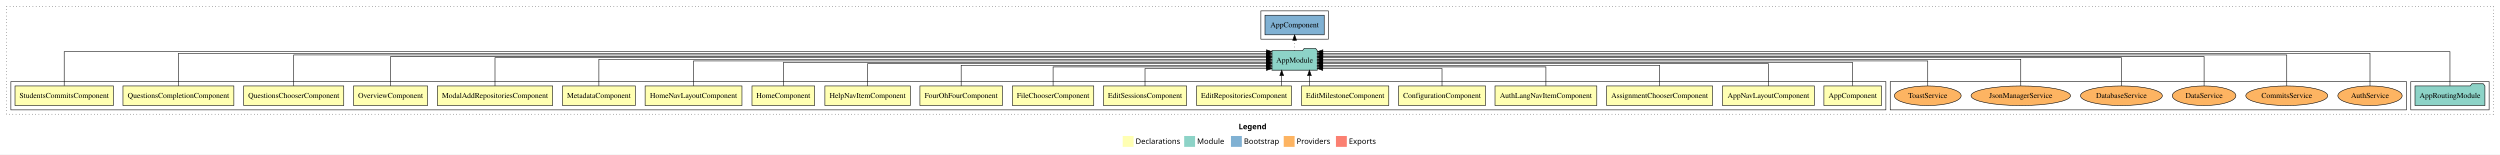
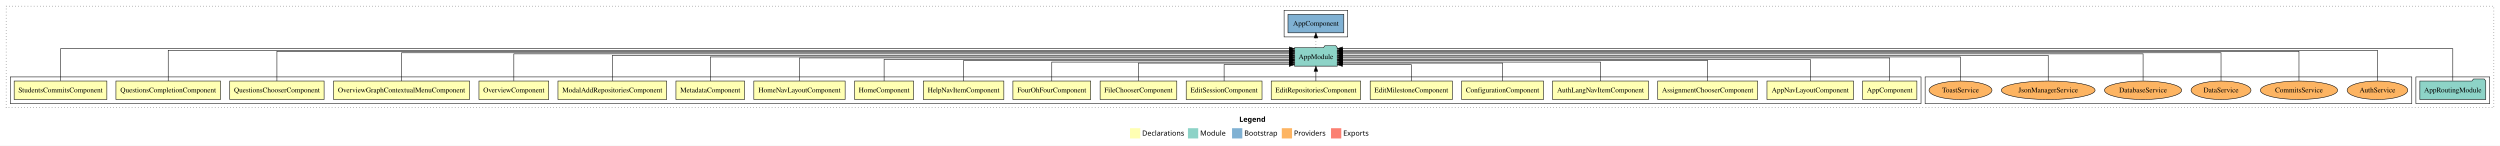
- <svg xmlns="http://www.w3.org/2000/svg" width="4596pt" height="284pt" viewBox="0.00 0.00 4596.00 284.00">
+ <svg xmlns="http://www.w3.org/2000/svg" width="4875pt" height="284pt" viewBox="0.00 0.00 4875.00 284.00">
  <g id="graph0" class="graph" transform="scale(1 1) rotate(0) translate(4 280)">
-     <polygon fill="white" stroke="transparent" points="-4,4 -4,-280 4592,-280 4592,4 -4,4" />
-     <text text-anchor="start" x="2273.01" y="-42.4" font-family="sans-serif" font-weight="bold" font-size="14.00">Legend</text>
-     <polygon fill="#ffffb3" stroke="transparent" points="2060,-10 2060,-30 2080,-30 2080,-10 2060,-10" />
-     <text text-anchor="start" x="2083.63" y="-15.4" font-family="sans-serif" font-size="14.00">  Declarations</text>
-     <polygon fill="#8dd3c7" stroke="transparent" points="2173,-10 2173,-30 2193,-30 2193,-10 2173,-10" />
-     <text text-anchor="start" x="2196.73" y="-15.4" font-family="sans-serif" font-size="14.00">  Module</text>
-     <polygon fill="#80b1d3" stroke="transparent" points="2259,-10 2259,-30 2279,-30 2279,-10 2259,-10" />
-     <text text-anchor="start" x="2282.78" y="-15.4" font-family="sans-serif" font-size="14.00">  Bootstrap</text>
-     <polygon fill="#fdb462" stroke="transparent" points="2356,-10 2356,-30 2376,-30 2376,-10 2356,-10" />
-     <text text-anchor="start" x="2379.67" y="-15.4" font-family="sans-serif" font-size="14.00">  Providers</text>
-     <polygon fill="#fb8072" stroke="transparent" points="2452,-10 2452,-30 2472,-30 2472,-10 2452,-10" />
-     <text text-anchor="start" x="2475.73" y="-15.4" font-family="sans-serif" font-size="14.00">  Exports</text>
+     <polygon fill="white" stroke="transparent" points="-4,4 -4,-280 4871,-280 4871,4 -4,4" />
+     <text text-anchor="start" x="2412.51" y="-42.4" font-family="sans-serif" font-weight="bold" font-size="14.00">Legend</text>
+     <polygon fill="#ffffb3" stroke="transparent" points="2199.5,-10 2199.5,-30 2219.5,-30 2219.5,-10 2199.5,-10" />
+     <text text-anchor="start" x="2223.13" y="-15.4" font-family="sans-serif" font-size="14.00">  Declarations</text>
+     <polygon fill="#8dd3c7" stroke="transparent" points="2312.5,-10 2312.5,-30 2332.5,-30 2332.5,-10 2312.5,-10" />
+     <text text-anchor="start" x="2336.23" y="-15.4" font-family="sans-serif" font-size="14.00">  Module</text>
+     <polygon fill="#80b1d3" stroke="transparent" points="2398.5,-10 2398.5,-30 2418.5,-30 2418.5,-10 2398.5,-10" />
+     <text text-anchor="start" x="2422.28" y="-15.4" font-family="sans-serif" font-size="14.00">  Bootstrap</text>
+     <polygon fill="#fdb462" stroke="transparent" points="2495.5,-10 2495.5,-30 2515.5,-30 2515.5,-10 2495.5,-10" />
+     <text text-anchor="start" x="2519.17" y="-15.4" font-family="sans-serif" font-size="14.00">  Providers</text>
+     <polygon fill="#fb8072" stroke="transparent" points="2591.5,-10 2591.5,-30 2611.5,-30 2611.5,-10 2591.5,-10" />
+     <text text-anchor="start" x="2615.23" y="-15.4" font-family="sans-serif" font-size="14.00">  Exports</text>
    <g id="clust1" class="cluster">
-       <polygon fill="none" stroke="black" stroke-dasharray="1,5" points="8,-70 8,-268 4580,-268 4580,-70 8,-70" />
-     </g>
-     <g id="clust22" class="cluster">
-       <polygon fill="none" stroke="black" points="4428,-78 4428,-130 4572,-130 4572,-78 4428,-78" />
-     </g>
-     <g id="clust24" class="cluster">
-       <polygon fill="none" stroke="black" points="2314,-208 2314,-260 2438,-260 2438,-208 2314,-208" />
+       <polygon fill="none" stroke="black" stroke-dasharray="1,5" points="8,-70 8,-268 4859,-268 4859,-70 8,-70" />
+     </g>
+     <g id="clust23" class="cluster">
+       <polygon fill="none" stroke="black" points="4707,-78 4707,-130 4851,-130 4851,-78 4707,-78" />
    </g>
    <g id="clust25" class="cluster">
-       <polygon fill="none" stroke="black" points="3471,-78 3471,-130 4420,-130 4420,-78 3471,-78" />
+       <polygon fill="none" stroke="black" points="2500,-208 2500,-260 2624,-260 2624,-208 2500,-208" />
+     </g>
+     <g id="clust26" class="cluster">
+       <polygon fill="none" stroke="black" points="3750,-78 3750,-130 4699,-130 4699,-78 3750,-78" />
    </g>
    <g id="clust2" class="cluster">
-       <polygon fill="none" stroke="black" points="16,-78 16,-130 3463,-130 3463,-78 16,-78" />
+       <polygon fill="none" stroke="black" points="16,-78 16,-130 3742,-130 3742,-78 16,-78" />
    </g>
    <g id="node1" class="node">
-       <polygon fill="#ffffb3" stroke="black" points="3454.94,-122 3349.06,-122 3349.06,-86 3454.94,-86 3454.94,-122" />
-       <text text-anchor="middle" x="3402" y="-99.8" font-family="Times,serif" font-size="14.00">AppComponent</text>
-     </g>
-     <g id="node20" class="node">
-       <polygon fill="#8dd3c7" stroke="black" points="2417.66,-187 2414.66,-191 2393.66,-191 2390.66,-187 2334.34,-187 2334.34,-151 2417.66,-151 2417.66,-187" />
-       <text text-anchor="middle" x="2376" y="-164.8" font-family="Times,serif" font-size="14.00">AppModule</text>
+       <polygon fill="#ffffb3" stroke="black" points="3733.94,-122 3628.06,-122 3628.06,-86 3733.94,-86 3733.94,-122" />
+       <text text-anchor="middle" x="3681" y="-99.8" font-family="Times,serif" font-size="14.00">AppComponent</text>
+     </g>
+     <g id="node21" class="node">
+       <polygon fill="#8dd3c7" stroke="black" points="2603.66,-187 2600.66,-191 2579.66,-191 2576.66,-187 2520.34,-187 2520.34,-151 2603.66,-151 2603.66,-187" />
+       <text text-anchor="middle" x="2562" y="-164.8" font-family="Times,serif" font-size="14.00">AppModule</text>
    </g>
    <g id="edge1" class="edge">
-       <path fill="none" stroke="black" d="M3402,-122.3C3402,-140.27 3402,-165 3402,-165 3402,-165 2427.81,-165 2427.81,-165" />
-       <polygon fill="black" stroke="black" points="2427.81,-161.5 2417.81,-165 2427.81,-168.5 2427.81,-161.5" />
+       <path fill="none" stroke="black" d="M3681,-122.22C3681,-140.83 3681,-167 3681,-167 3681,-167 2613.82,-167 2613.82,-167" />
+       <polygon fill="black" stroke="black" points="2613.82,-163.5 2603.82,-167 2613.82,-170.5 2613.82,-163.5" />
    </g>
    <g id="node2" class="node">
-       <polygon fill="#ffffb3" stroke="black" points="3331.42,-122 3162.58,-122 3162.58,-86 3331.42,-86 3331.42,-122" />
-       <text text-anchor="middle" x="3247" y="-99.8" font-family="Times,serif" font-size="14.00">AppNavLayoutComponent</text>
+       <polygon fill="#ffffb3" stroke="black" points="3610.42,-122 3441.58,-122 3441.58,-86 3610.42,-86 3610.42,-122" />
+       <text text-anchor="middle" x="3526" y="-99.8" font-family="Times,serif" font-size="14.00">AppNavLayoutComponent</text>
    </g>
    <g id="edge2" class="edge">
-       <path fill="none" stroke="black" d="M3247,-122.02C3247,-139.37 3247,-163 3247,-163 3247,-163 2427.72,-163 2427.72,-163" />
-       <polygon fill="black" stroke="black" points="2427.72,-159.5 2417.72,-163 2427.72,-166.5 2427.72,-159.5" />
+       <path fill="none" stroke="black" d="M3526,-122C3526,-139.68 3526,-164 3526,-164 3526,-164 2613.73,-164 2613.73,-164" />
+       <polygon fill="black" stroke="black" points="2613.73,-160.5 2603.73,-164 2613.73,-167.5 2613.73,-160.5" />
    </g>
    <g id="node3" class="node">
-       <polygon fill="#ffffb3" stroke="black" points="3144.37,-122 2949.63,-122 2949.63,-86 3144.37,-86 3144.37,-122" />
-       <text text-anchor="middle" x="3047" y="-99.8" font-family="Times,serif" font-size="14.00">AssignmentChooserComponent</text>
+       <polygon fill="#ffffb3" stroke="black" points="3423.37,-122 3228.63,-122 3228.63,-86 3423.37,-86 3423.37,-122" />
+       <text text-anchor="middle" x="3326" y="-99.8" font-family="Times,serif" font-size="14.00">AssignmentChooserComponent</text>
    </g>
    <g id="edge3" class="edge">
-       <path fill="none" stroke="black" d="M3047,-122.03C3047,-138.4 3047,-160 3047,-160 3047,-160 2427.72,-160 2427.72,-160" />
-       <polygon fill="black" stroke="black" points="2427.72,-156.5 2417.72,-160 2427.72,-163.5 2427.72,-156.5" />
+       <path fill="none" stroke="black" d="M3326,-122.03C3326,-139.06 3326,-162 3326,-162 3326,-162 2613.89,-162 2613.89,-162" />
+       <polygon fill="black" stroke="black" points="2613.89,-158.5 2603.89,-162 2613.89,-165.5 2613.89,-158.5" />
    </g>
    <g id="node4" class="node">
-       <polygon fill="#ffffb3" stroke="black" points="2931.57,-122 2744.43,-122 2744.43,-86 2931.57,-86 2931.57,-122" />
-       <text text-anchor="middle" x="2838" y="-99.8" font-family="Times,serif" font-size="14.00">AuthLangNavItemComponent</text>
+       <polygon fill="#ffffb3" stroke="black" points="3210.57,-122 3023.43,-122 3023.43,-86 3210.57,-86 3210.57,-122" />
+       <text text-anchor="middle" x="3117" y="-99.8" font-family="Times,serif" font-size="14.00">AuthLangNavItemComponent</text>
    </g>
    <g id="edge4" class="edge">
-       <path fill="none" stroke="black" d="M2838,-122.24C2838,-137.57 2838,-157 2838,-157 2838,-157 2427.81,-157 2427.81,-157" />
-       <polygon fill="black" stroke="black" points="2427.81,-153.5 2417.81,-157 2427.81,-160.5 2427.81,-153.5" />
+       <path fill="none" stroke="black" d="M3117,-122.01C3117,-138.05 3117,-159 3117,-159 3117,-159 2613.72,-159 2613.72,-159" />
+       <polygon fill="black" stroke="black" points="2613.72,-155.5 2603.72,-159 2613.72,-162.5 2613.72,-155.5" />
    </g>
    <g id="node5" class="node">
-       <polygon fill="#ffffb3" stroke="black" points="2726.88,-122 2567.12,-122 2567.12,-86 2726.88,-86 2726.88,-122" />
-       <text text-anchor="middle" x="2647" y="-99.8" font-family="Times,serif" font-size="14.00">ConfigurationComponent</text>
+       <polygon fill="#ffffb3" stroke="black" points="3005.88,-122 2846.12,-122 2846.12,-86 3005.88,-86 3005.88,-122" />
+       <text text-anchor="middle" x="2926" y="-99.8" font-family="Times,serif" font-size="14.00">ConfigurationComponent</text>
    </g>
    <g id="edge5" class="edge">
-       <path fill="none" stroke="black" d="M2647,-122.05C2647,-136.37 2647,-154 2647,-154 2647,-154 2427.75,-154 2427.75,-154" />
-       <polygon fill="black" stroke="black" points="2427.75,-150.5 2417.75,-154 2427.75,-157.5 2427.75,-150.5" />
+       <path fill="none" stroke="black" d="M2926,-122.24C2926,-137.57 2926,-157 2926,-157 2926,-157 2613.76,-157 2613.76,-157" />
+       <polygon fill="black" stroke="black" points="2613.76,-153.5 2603.76,-157 2613.76,-160.5 2613.76,-153.5" />
    </g>
    <g id="node6" class="node">
-       <polygon fill="#ffffb3" stroke="black" points="2549.16,-122 2388.84,-122 2388.84,-86 2549.16,-86 2549.16,-122" />
-       <text text-anchor="middle" x="2469" y="-99.8" font-family="Times,serif" font-size="14.00">EditMilestoneComponent</text>
+       <polygon fill="#ffffb3" stroke="black" points="2828.16,-122 2667.84,-122 2667.84,-86 2828.16,-86 2828.16,-122" />
+       <text text-anchor="middle" x="2748" y="-99.8" font-family="Times,serif" font-size="14.00">EditMilestoneComponent</text>
    </g>
    <g id="edge6" class="edge">
-       <path fill="none" stroke="black" d="M2403.25,-122.11C2403.25,-122.11 2403.25,-140.99 2403.25,-140.99" />
-       <polygon fill="black" stroke="black" points="2399.75,-140.99 2403.25,-150.99 2406.75,-140.99 2399.75,-140.99" />
+       <path fill="none" stroke="black" d="M2748,-122.05C2748,-136.37 2748,-154 2748,-154 2748,-154 2613.74,-154 2613.74,-154" />
+       <polygon fill="black" stroke="black" points="2613.74,-150.5 2603.74,-154 2613.74,-157.5 2613.74,-150.5" />
    </g>
    <g id="node7" class="node">
-       <polygon fill="#ffffb3" stroke="black" points="2370.15,-122 2195.85,-122 2195.85,-86 2370.15,-86 2370.15,-122" />
-       <text text-anchor="middle" x="2283" y="-99.8" font-family="Times,serif" font-size="14.00">EditRepositoriesComponent</text>
+       <polygon fill="#ffffb3" stroke="black" points="2649.15,-122 2474.85,-122 2474.85,-86 2649.15,-86 2649.15,-122" />
+       <text text-anchor="middle" x="2562" y="-99.8" font-family="Times,serif" font-size="14.00">EditRepositoriesComponent</text>
    </g>
    <g id="edge7" class="edge">
-       <path fill="none" stroke="black" d="M2352.25,-122.11C2352.25,-122.11 2352.25,-140.99 2352.25,-140.99" />
-       <polygon fill="black" stroke="black" points="2348.75,-140.99 2352.25,-150.99 2355.75,-140.99 2348.75,-140.99" />
+       <path fill="none" stroke="black" d="M2562,-122.11C2562,-122.11 2562,-140.99 2562,-140.99" />
+       <polygon fill="black" stroke="black" points="2558.5,-140.99 2562,-150.99 2565.5,-140.99 2558.5,-140.99" />
    </g>
    <g id="node8" class="node">
-       <polygon fill="#ffffb3" stroke="black" points="2177.39,-122 2024.61,-122 2024.61,-86 2177.39,-86 2177.39,-122" />
-       <text text-anchor="middle" x="2101" y="-99.8" font-family="Times,serif" font-size="14.00">EditSessionsComponent</text>
+       <polygon fill="#ffffb3" stroke="black" points="2456.94,-122 2309.06,-122 2309.06,-86 2456.94,-86 2456.94,-122" />
+       <text text-anchor="middle" x="2383" y="-99.8" font-family="Times,serif" font-size="14.00">EditSessionComponent</text>
    </g>
    <g id="edge8" class="edge">
-       <path fill="none" stroke="black" d="M2101,-122.05C2101,-136.37 2101,-154 2101,-154 2101,-154 2324.23,-154 2324.23,-154" />
-       <polygon fill="black" stroke="black" points="2324.23,-157.5 2334.23,-154 2324.23,-150.5 2324.23,-157.5" />
+       <path fill="none" stroke="black" d="M2383,-122.05C2383,-136.37 2383,-154 2383,-154 2383,-154 2510.03,-154 2510.03,-154" />
+       <polygon fill="black" stroke="black" points="2510.03,-157.5 2520.03,-154 2510.03,-150.5 2510.03,-157.5" />
    </g>
    <g id="node9" class="node">
-       <polygon fill="#ffffb3" stroke="black" points="2006.77,-122 1857.23,-122 1857.23,-86 2006.77,-86 2006.77,-122" />
-       <text text-anchor="middle" x="1932" y="-99.8" font-family="Times,serif" font-size="14.00">FileChooserComponent</text>
+       <polygon fill="#ffffb3" stroke="black" points="2290.77,-122 2141.23,-122 2141.23,-86 2290.77,-86 2290.77,-122" />
+       <text text-anchor="middle" x="2216" y="-99.8" font-family="Times,serif" font-size="14.00">FileChooserComponent</text>
    </g>
    <g id="edge9" class="edge">
-       <path fill="none" stroke="black" d="M1932,-122.24C1932,-137.57 1932,-157 1932,-157 1932,-157 2324.23,-157 2324.23,-157" />
-       <polygon fill="black" stroke="black" points="2324.23,-160.5 2334.23,-157 2324.23,-153.5 2324.23,-160.5" />
+       <path fill="none" stroke="black" d="M2216,-122.24C2216,-137.57 2216,-157 2216,-157 2216,-157 2510.26,-157 2510.26,-157" />
+       <polygon fill="black" stroke="black" points="2510.26,-160.5 2520.26,-157 2510.26,-153.5 2510.26,-160.5" />
    </g>
    <g id="node10" class="node">
-       <polygon fill="#ffffb3" stroke="black" points="1838.83,-122 1687.17,-122 1687.17,-86 1838.83,-86 1838.83,-122" />
-       <text text-anchor="middle" x="1763" y="-99.8" font-family="Times,serif" font-size="14.00">FourOhFourComponent</text>
+       <polygon fill="#ffffb3" stroke="black" points="2122.83,-122 1971.17,-122 1971.17,-86 2122.83,-86 2122.83,-122" />
+       <text text-anchor="middle" x="2047" y="-99.8" font-family="Times,serif" font-size="14.00">FourOhFourComponent</text>
    </g>
    <g id="edge10" class="edge">
-       <path fill="none" stroke="black" d="M1763,-122.03C1763,-138.4 1763,-160 1763,-160 1763,-160 2323.87,-160 2323.87,-160" />
-       <polygon fill="black" stroke="black" points="2323.87,-163.5 2333.87,-160 2323.87,-156.5 2323.87,-163.5" />
+       <path fill="none" stroke="black" d="M2047,-122.01C2047,-138.05 2047,-159 2047,-159 2047,-159 2510.29,-159 2510.29,-159" />
+       <polygon fill="black" stroke="black" points="2510.29,-162.5 2520.29,-159 2510.29,-155.5 2510.29,-162.5" />
    </g>
    <g id="node11" class="node">
-       <polygon fill="#ffffb3" stroke="black" points="1669.52,-122 1512.48,-122 1512.48,-86 1669.52,-86 1669.52,-122" />
-       <text text-anchor="middle" x="1591" y="-99.8" font-family="Times,serif" font-size="14.00">HelpNavItemComponent</text>
+       <polygon fill="#ffffb3" stroke="black" points="1953.52,-122 1796.48,-122 1796.48,-86 1953.52,-86 1953.52,-122" />
+       <text text-anchor="middle" x="1875" y="-99.8" font-family="Times,serif" font-size="14.00">HelpNavItemComponent</text>
    </g>
    <g id="edge11" class="edge">
-       <path fill="none" stroke="black" d="M1591,-122.02C1591,-139.37 1591,-163 1591,-163 1591,-163 2324.07,-163 2324.07,-163" />
-       <polygon fill="black" stroke="black" points="2324.07,-166.5 2334.07,-163 2324.07,-159.5 2324.07,-166.5" />
+       <path fill="none" stroke="black" d="M1875,-122.03C1875,-139.06 1875,-162 1875,-162 1875,-162 2510.32,-162 2510.32,-162" />
+       <polygon fill="black" stroke="black" points="2510.32,-165.5 2520.32,-162 2510.32,-158.5 2510.32,-165.5" />
    </g>
    <g id="node12" class="node">
-       <polygon fill="#ffffb3" stroke="black" points="1493.55,-122 1378.45,-122 1378.45,-86 1493.55,-86 1493.55,-122" />
-       <text text-anchor="middle" x="1436" y="-99.8" font-family="Times,serif" font-size="14.00">HomeComponent</text>
+       <polygon fill="#ffffb3" stroke="black" points="1777.55,-122 1662.45,-122 1662.45,-86 1777.55,-86 1777.55,-122" />
+       <text text-anchor="middle" x="1720" y="-99.8" font-family="Times,serif" font-size="14.00">HomeComponent</text>
    </g>
    <g id="edge12" class="edge">
-       <path fill="none" stroke="black" d="M1436,-122.3C1436,-140.27 1436,-165 1436,-165 1436,-165 2324.09,-165 2324.09,-165" />
-       <polygon fill="black" stroke="black" points="2324.09,-168.5 2334.09,-165 2324.09,-161.5 2324.09,-168.5" />
+       <path fill="none" stroke="black" d="M1720,-122C1720,-139.68 1720,-164 1720,-164 1720,-164 2510.25,-164 2510.25,-164" />
+       <polygon fill="black" stroke="black" points="2510.25,-167.5 2520.25,-164 2510.25,-160.5 2510.25,-167.5" />
    </g>
    <g id="node13" class="node">
-       <polygon fill="#ffffb3" stroke="black" points="1360.02,-122 1181.98,-122 1181.98,-86 1360.02,-86 1360.02,-122" />
-       <text text-anchor="middle" x="1271" y="-99.8" font-family="Times,serif" font-size="14.00">HomeNavLayoutComponent</text>
+       <polygon fill="#ffffb3" stroke="black" points="1644.02,-122 1465.98,-122 1465.98,-86 1644.02,-86 1644.02,-122" />
+       <text text-anchor="middle" x="1555" y="-99.8" font-family="Times,serif" font-size="14.00">HomeNavLayoutComponent</text>
    </g>
    <g id="edge13" class="edge">
-       <path fill="none" stroke="black" d="M1271,-122.17C1271,-141.09 1271,-168 1271,-168 1271,-168 2324.03,-168 2324.03,-168" />
-       <polygon fill="black" stroke="black" points="2324.03,-171.5 2334.03,-168 2324.03,-164.5 2324.03,-171.5" />
+       <path fill="none" stroke="black" d="M1555,-122.22C1555,-140.83 1555,-167 1555,-167 1555,-167 2510.33,-167 2510.33,-167" />
+       <polygon fill="black" stroke="black" points="2510.33,-170.5 2520.33,-167 2510.33,-163.5 2510.33,-170.5" />
    </g>
    <g id="node14" class="node">
-       <polygon fill="#ffffb3" stroke="black" points="1163.92,-122 1030.08,-122 1030.08,-86 1163.92,-86 1163.92,-122" />
-       <text text-anchor="middle" x="1097" y="-99.8" font-family="Times,serif" font-size="14.00">MetadataComponent</text>
+       <polygon fill="#ffffb3" stroke="black" points="1447.92,-122 1314.08,-122 1314.08,-86 1447.92,-86 1447.92,-122" />
+       <text text-anchor="middle" x="1381" y="-99.8" font-family="Times,serif" font-size="14.00">MetadataComponent</text>
    </g>
    <g id="edge14" class="edge">
-       <path fill="none" stroke="black" d="M1097,-122.31C1097,-142.15 1097,-171 1097,-171 1097,-171 2324.17,-171 2324.17,-171" />
-       <polygon fill="black" stroke="black" points="2324.17,-174.5 2334.17,-171 2324.17,-167.5 2324.17,-174.5" />
+       <path fill="none" stroke="black" d="M1381,-122.11C1381,-141.34 1381,-169 1381,-169 1381,-169 2510.31,-169 2510.31,-169" />
+       <polygon fill="black" stroke="black" points="2510.31,-172.5 2520.31,-169 2510.31,-165.5 2510.31,-172.5" />
    </g>
    <g id="node15" class="node">
-       <polygon fill="#ffffb3" stroke="black" points="1011.98,-122 800.02,-122 800.02,-86 1011.98,-86 1011.98,-122" />
-       <text text-anchor="middle" x="906" y="-99.8" font-family="Times,serif" font-size="14.00">ModalAddRepositoriesComponent</text>
+       <polygon fill="#ffffb3" stroke="black" points="1295.98,-122 1084.02,-122 1084.02,-86 1295.98,-86 1295.98,-122" />
+       <text text-anchor="middle" x="1190" y="-99.8" font-family="Times,serif" font-size="14.00">ModalAddRepositoriesComponent</text>
    </g>
    <g id="edge15" class="edge">
-       <path fill="none" stroke="black" d="M906,-122.03C906,-142.77 906,-174 906,-174 906,-174 2323.98,-174 2323.98,-174" />
-       <polygon fill="black" stroke="black" points="2323.98,-177.5 2333.98,-174 2323.98,-170.5 2323.98,-177.5" />
+       <path fill="none" stroke="black" d="M1190,-122.22C1190,-142.37 1190,-172 1190,-172 1190,-172 2510.19,-172 2510.19,-172" />
+       <polygon fill="black" stroke="black" points="2510.19,-175.5 2520.19,-172 2510.19,-168.5 2510.19,-175.5" />
    </g>
    <g id="node16" class="node">
-       <polygon fill="#ffffb3" stroke="black" points="782.03,-122 645.97,-122 645.97,-86 782.03,-86 782.03,-122" />
-       <text text-anchor="middle" x="714" y="-99.8" font-family="Times,serif" font-size="14.00">OverviewComponent</text>
+       <polygon fill="#ffffb3" stroke="black" points="1066.03,-122 929.97,-122 929.97,-86 1066.03,-86 1066.03,-122" />
+       <text text-anchor="middle" x="998" y="-99.8" font-family="Times,serif" font-size="14.00">OverviewComponent</text>
    </g>
    <g id="edge16" class="edge">
-       <path fill="none" stroke="black" d="M714,-122.17C714,-143.5 714,-176 714,-176 714,-176 2324.09,-176 2324.09,-176" />
-       <polygon fill="black" stroke="black" points="2324.09,-179.5 2334.09,-176 2324.09,-172.5 2324.09,-179.5" />
+       <path fill="none" stroke="black" d="M998,-122.28C998,-143.32 998,-175 998,-175 998,-175 2510.17,-175 2510.17,-175" />
+       <polygon fill="black" stroke="black" points="2510.17,-178.5 2520.17,-175 2510.17,-171.5 2510.17,-178.5" />
    </g>
    <g id="node17" class="node">
+       <polygon fill="#ffffb3" stroke="black" points="911.6,-122 646.4,-122 646.4,-86 911.6,-86 911.6,-122" />
+       <text text-anchor="middle" x="779" y="-99.8" font-family="Times,serif" font-size="14.00">OverviewGraphContextualMenuComponent</text>
+     </g>
+     <g id="edge17" class="edge">
+       <path fill="none" stroke="black" d="M779,-122.04C779,-143.66 779,-177 779,-177 779,-177 2510.12,-177 2510.12,-177" />
+       <polygon fill="black" stroke="black" points="2510.12,-180.5 2520.12,-177 2510.12,-173.5 2510.12,-180.5" />
+     </g>
+     <g id="node18" class="node">
      <polygon fill="#ffffb3" stroke="black" points="627.98,-122 444.02,-122 444.02,-86 627.98,-86 627.98,-122" />
      <text text-anchor="middle" x="536" y="-99.8" font-family="Times,serif" font-size="14.00">QuestionsChooserComponent</text>
    </g>
-     <g id="edge17" class="edge">
-       <path fill="none" stroke="black" d="M536,-122.16C536,-144.35 536,-179 536,-179 536,-179 2324.11,-179 2324.11,-179" />
-       <polygon fill="black" stroke="black" points="2324.11,-182.5 2334.11,-179 2324.11,-175.5 2324.11,-182.5" />
-     </g>
-     <g id="node18" class="node">
+     <g id="edge18" class="edge">
+       <path fill="none" stroke="black" d="M536,-122.01C536,-144.49 536,-180 536,-180 536,-180 2510.15,-180 2510.15,-180" />
+       <polygon fill="black" stroke="black" points="2510.15,-183.5 2520.15,-180 2510.15,-176.5 2510.15,-183.5" />
+     </g>
+     <g id="node19" class="node">
      <polygon fill="#ffffb3" stroke="black" points="425.94,-122 222.06,-122 222.06,-86 425.94,-86 425.94,-122" />
      <text text-anchor="middle" x="324" y="-99.8" font-family="Times,serif" font-size="14.00">QuestionsCompletionComponent</text>
    </g>
-     <g id="edge18" class="edge">
-       <path fill="none" stroke="black" d="M324,-122.09C324,-145.13 324,-182 324,-182 324,-182 2324.08,-182 2324.08,-182" />
-       <polygon fill="black" stroke="black" points="2324.08,-185.5 2334.08,-182 2324.08,-178.5 2324.08,-185.5" />
-     </g>
-     <g id="node19" class="node">
+     <g id="edge19" class="edge">
+       <path fill="none" stroke="black" d="M324,-122.09C324,-145.13 324,-182 324,-182 324,-182 2510.27,-182 2510.27,-182" />
+       <polygon fill="black" stroke="black" points="2510.27,-185.5 2520.27,-182 2510.27,-178.5 2510.27,-185.5" />
+     </g>
+     <g id="node20" class="node">
      <polygon fill="#ffffb3" stroke="black" points="204.4,-122 23.6,-122 23.6,-86 204.4,-86 204.4,-122" />
      <text text-anchor="middle" x="114" y="-99.8" font-family="Times,serif" font-size="14.00">StudentsCommitsComponent</text>
    </g>
-     <g id="edge19" class="edge">
-       <path fill="none" stroke="black" d="M114,-122.38C114,-146.28 114,-185 114,-185 114,-185 2324.32,-185 2324.32,-185" />
-       <polygon fill="black" stroke="black" points="2324.32,-188.5 2334.32,-185 2324.32,-181.5 2324.32,-188.5" />
+     <g id="edge20" class="edge">
+       <path fill="none" stroke="black" d="M114,-122.38C114,-146.28 114,-185 114,-185 114,-185 2510.28,-185 2510.28,-185" />
+       <polygon fill="black" stroke="black" points="2510.28,-188.5 2520.28,-185 2510.28,-181.5 2510.28,-188.5" />
+     </g>
+     <g id="node23" class="node">
+       <polygon fill="#80b1d3" stroke="black" points="2616.44,-252 2507.56,-252 2507.56,-216 2616.44,-216 2616.44,-252" />
+       <text text-anchor="middle" x="2562" y="-229.8" font-family="Times,serif" font-size="14.00">AppComponent </text>
+     </g>
+     <g id="edge22" class="edge">
+       <path fill="none" stroke="black" stroke-dasharray="1,5" d="M2562,-187.11C2562,-187.11 2562,-205.99 2562,-205.99" />
+       <polygon fill="black" stroke="black" points="2558.5,-205.99 2562,-215.99 2565.5,-205.99 2558.5,-205.99" />
    </g>
    <g id="node22" class="node">
-       <polygon fill="#80b1d3" stroke="black" points="2430.44,-252 2321.56,-252 2321.56,-216 2430.44,-216 2430.44,-252" />
-       <text text-anchor="middle" x="2376" y="-229.8" font-family="Times,serif" font-size="14.00">AppComponent </text>
+       <polygon fill="#8dd3c7" stroke="black" points="4843.27,-122 4840.27,-126 4819.27,-126 4816.27,-122 4714.73,-122 4714.73,-86 4843.27,-86 4843.27,-122" />
+       <text text-anchor="middle" x="4779" y="-99.8" font-family="Times,serif" font-size="14.00">AppRoutingModule</text>
    </g>
    <g id="edge21" class="edge">
-       <path fill="none" stroke="black" stroke-dasharray="1,5" d="M2376,-187.11C2376,-187.11 2376,-205.99 2376,-205.99" />
-       <polygon fill="black" stroke="black" points="2372.5,-205.99 2376,-215.99 2379.5,-205.99 2372.5,-205.99" />
-     </g>
-     <g id="node21" class="node">
-       <polygon fill="#8dd3c7" stroke="black" points="4564.27,-122 4561.27,-126 4540.27,-126 4537.27,-122 4435.73,-122 4435.73,-86 4564.27,-86 4564.27,-122" />
-       <text text-anchor="middle" x="4500" y="-99.8" font-family="Times,serif" font-size="14.00">AppRoutingModule</text>
-     </g>
-     <g id="edge20" class="edge">
-       <path fill="none" stroke="black" d="M4500,-122.38C4500,-146.28 4500,-185 4500,-185 4500,-185 2427.95,-185 2427.95,-185" />
-       <polygon fill="black" stroke="black" points="2427.95,-181.5 2417.95,-185 2427.95,-188.5 2427.95,-181.5" />
-     </g>
-     <g id="node23" class="node">
-       <ellipse fill="#fdb462" stroke="black" cx="4353" cy="-104" rx="59.11" ry="18" />
-       <text text-anchor="middle" x="4353" y="-99.8" font-family="Times,serif" font-size="14.00">AuthService</text>
-     </g>
-     <g id="edge22" class="edge">
-       <path fill="none" stroke="black" d="M4353,-122.09C4353,-145.13 4353,-182 4353,-182 4353,-182 2427.75,-182 2427.75,-182" />
-       <polygon fill="black" stroke="black" points="2427.75,-178.5 2417.75,-182 2427.75,-185.5 2427.75,-178.5" />
+       <path fill="none" stroke="black" d="M4779,-122.38C4779,-146.28 4779,-185 4779,-185 4779,-185 2613.82,-185 2613.82,-185" />
+       <polygon fill="black" stroke="black" points="2613.82,-181.5 2603.82,-185 2613.82,-188.5 2613.82,-181.5" />
    </g>
    <g id="node24" class="node">
-       <ellipse fill="#fdb462" stroke="black" cx="4200" cy="-104" rx="75.32" ry="18" />
-       <text text-anchor="middle" x="4200" y="-99.8" font-family="Times,serif" font-size="14.00">CommitsService</text>
+       <ellipse fill="#fdb462" stroke="black" cx="4632" cy="-104" rx="59.11" ry="18" />
+       <text text-anchor="middle" x="4632" y="-99.8" font-family="Times,serif" font-size="14.00">AuthService</text>
    </g>
    <g id="edge23" class="edge">
-       <path fill="none" stroke="black" d="M4200,-122.16C4200,-144.35 4200,-179 4200,-179 4200,-179 2427.96,-179 2427.96,-179" />
-       <polygon fill="black" stroke="black" points="2427.96,-175.5 2417.96,-179 2427.96,-182.5 2427.96,-175.5" />
+       <path fill="none" stroke="black" d="M4632,-122.09C4632,-145.13 4632,-182 4632,-182 4632,-182 2613.82,-182 2613.82,-182" />
+       <polygon fill="black" stroke="black" points="2613.82,-178.5 2603.82,-182 2613.82,-185.5 2613.82,-178.5" />
    </g>
    <g id="node25" class="node">
-       <ellipse fill="#fdb462" stroke="black" cx="4048" cy="-104" rx="58.44" ry="18" />
-       <text text-anchor="middle" x="4048" y="-99.8" font-family="Times,serif" font-size="14.00">DataService</text>
+       <ellipse fill="#fdb462" stroke="black" cx="4479" cy="-104" rx="75.32" ry="18" />
+       <text text-anchor="middle" x="4479" y="-99.8" font-family="Times,serif" font-size="14.00">CommitsService</text>
    </g>
    <g id="edge24" class="edge">
-       <path fill="none" stroke="black" d="M4048,-122.17C4048,-143.5 4048,-176 4048,-176 4048,-176 2427.75,-176 2427.75,-176" />
-       <polygon fill="black" stroke="black" points="2427.75,-172.5 2417.75,-176 2427.75,-179.5 2427.75,-172.5" />
+       <path fill="none" stroke="black" d="M4479,-122.01C4479,-144.49 4479,-180 4479,-180 4479,-180 2613.82,-180 2613.82,-180" />
+       <polygon fill="black" stroke="black" points="2613.82,-176.5 2603.82,-180 2613.82,-183.5 2613.82,-176.5" />
    </g>
    <g id="node26" class="node">
-       <ellipse fill="#fdb462" stroke="black" cx="3896" cy="-104" rx="75.26" ry="18" />
-       <text text-anchor="middle" x="3896" y="-99.8" font-family="Times,serif" font-size="14.00">DatabaseService</text>
+       <ellipse fill="#fdb462" stroke="black" cx="4327" cy="-104" rx="58.44" ry="18" />
+       <text text-anchor="middle" x="4327" y="-99.8" font-family="Times,serif" font-size="14.00">DataService</text>
    </g>
    <g id="edge25" class="edge">
-       <path fill="none" stroke="black" d="M3896,-122.03C3896,-142.77 3896,-174 3896,-174 3896,-174 2427.84,-174 2427.84,-174" />
-       <polygon fill="black" stroke="black" points="2427.84,-170.5 2417.84,-174 2427.84,-177.5 2427.84,-170.5" />
+       <path fill="none" stroke="black" d="M4327,-122.04C4327,-143.66 4327,-177 4327,-177 4327,-177 2613.89,-177 2613.89,-177" />
+       <polygon fill="black" stroke="black" points="2613.89,-173.5 2603.89,-177 2613.89,-180.5 2613.89,-173.5" />
    </g>
    <g id="node27" class="node">
-       <ellipse fill="#fdb462" stroke="black" cx="3711" cy="-104" rx="91.45" ry="18" />
-       <text text-anchor="middle" x="3711" y="-99.8" font-family="Times,serif" font-size="14.00">JsonManagerService</text>
+       <ellipse fill="#fdb462" stroke="black" cx="4175" cy="-104" rx="75.26" ry="18" />
+       <text text-anchor="middle" x="4175" y="-99.8" font-family="Times,serif" font-size="14.00">DatabaseService</text>
    </g>
    <g id="edge26" class="edge">
-       <path fill="none" stroke="black" d="M3711,-122.31C3711,-142.15 3711,-171 3711,-171 3711,-171 2427.79,-171 2427.79,-171" />
-       <polygon fill="black" stroke="black" points="2427.79,-167.5 2417.79,-171 2427.79,-174.5 2427.79,-167.5" />
+       <path fill="none" stroke="black" d="M4175,-122.28C4175,-143.32 4175,-175 4175,-175 4175,-175 2613.9,-175 2613.9,-175" />
+       <polygon fill="black" stroke="black" points="2613.9,-171.5 2603.9,-175 2613.9,-178.5 2613.9,-171.5" />
    </g>
    <g id="node28" class="node">
-       <ellipse fill="#fdb462" stroke="black" cx="3540" cy="-104" rx="61.39" ry="18" />
-       <text text-anchor="middle" x="3540" y="-99.8" font-family="Times,serif" font-size="14.00">ToastService</text>
+       <ellipse fill="#fdb462" stroke="black" cx="3990" cy="-104" rx="91.45" ry="18" />
+       <text text-anchor="middle" x="3990" y="-99.8" font-family="Times,serif" font-size="14.00">JsonManagerService</text>
    </g>
    <g id="edge27" class="edge">
-       <path fill="none" stroke="black" d="M3540,-122.17C3540,-141.09 3540,-168 3540,-168 3540,-168 2427.77,-168 2427.77,-168" />
-       <polygon fill="black" stroke="black" points="2427.77,-164.5 2417.77,-168 2427.77,-171.5 2427.77,-164.5" />
+       <path fill="none" stroke="black" d="M3990,-122.22C3990,-142.37 3990,-172 3990,-172 3990,-172 2613.96,-172 2613.96,-172" />
+       <polygon fill="black" stroke="black" points="2613.96,-168.5 2603.96,-172 2613.96,-175.5 2613.96,-168.5" />
+     </g>
+     <g id="node29" class="node">
+       <ellipse fill="#fdb462" stroke="black" cx="3819" cy="-104" rx="61.39" ry="18" />
+       <text text-anchor="middle" x="3819" y="-99.8" font-family="Times,serif" font-size="14.00">ToastService</text>
+     </g>
+     <g id="edge28" class="edge">
+       <path fill="none" stroke="black" d="M3819,-122.11C3819,-141.34 3819,-169 3819,-169 3819,-169 2613.82,-169 2613.82,-169" />
+       <polygon fill="black" stroke="black" points="2613.82,-165.5 2603.82,-169 2613.82,-172.5 2613.82,-165.5" />
    </g>
  </g>
</svg>
